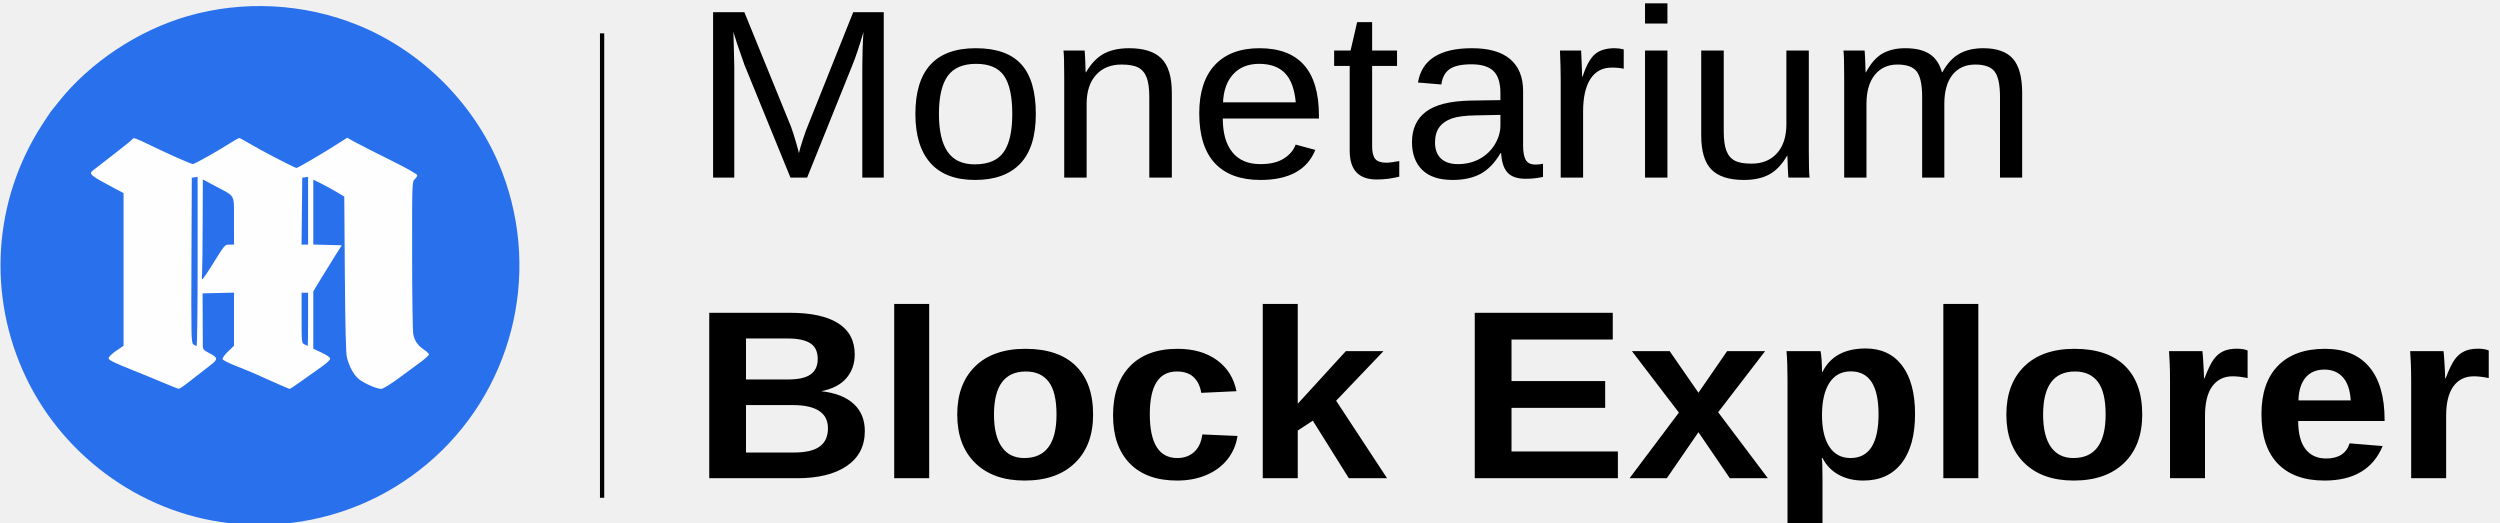
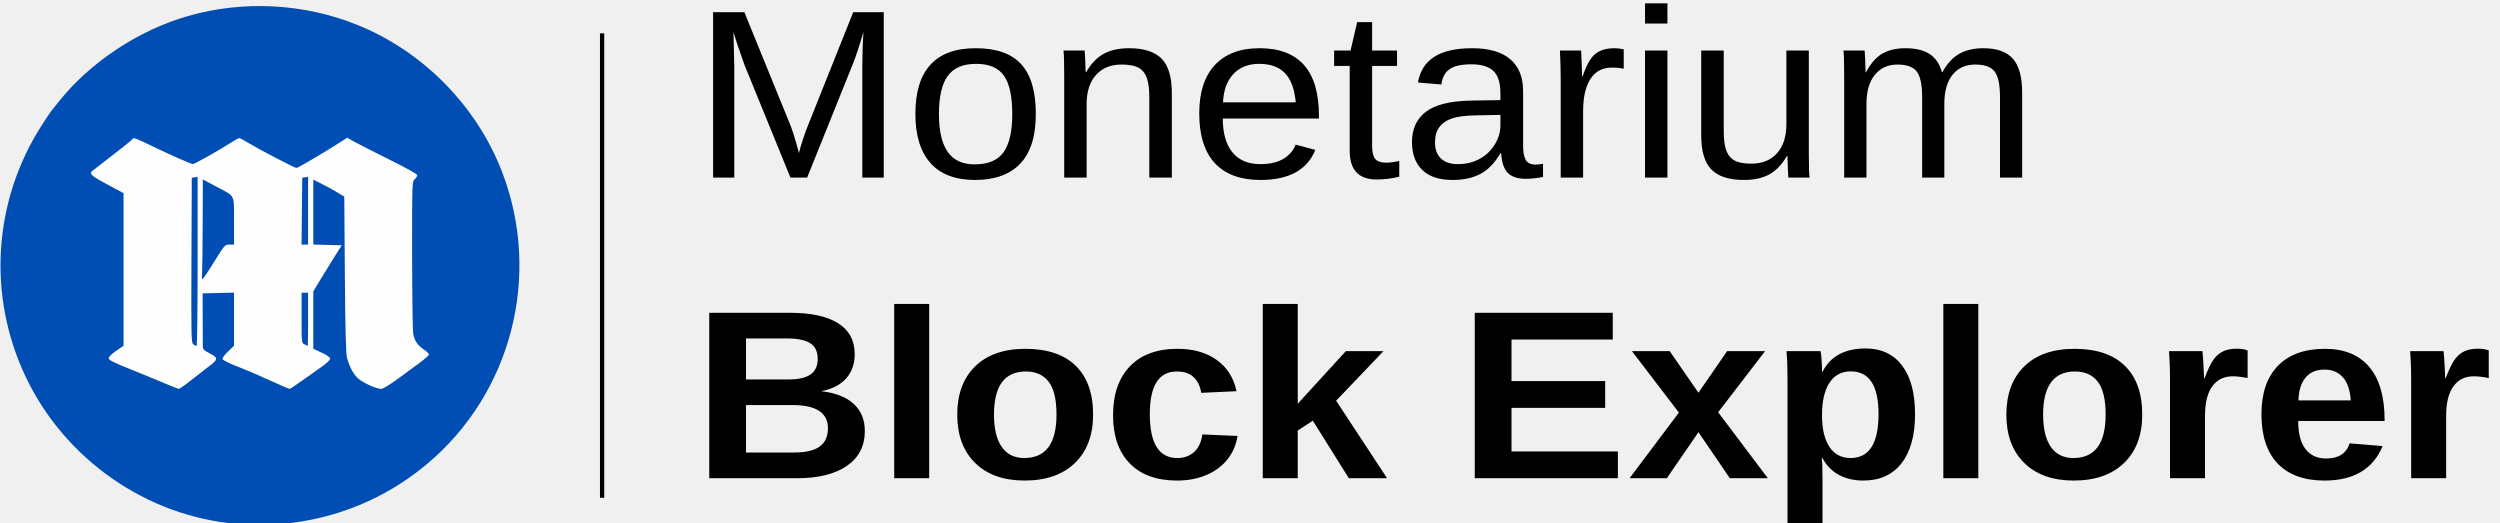
<svg xmlns="http://www.w3.org/2000/svg" width="1298.45mm" height="271.46mm" viewBox="0 0 1298.45 271.46" version="1.1" id="svg1" xml:space="preserve">
  <defs id="defs1" />
-   <g id="layer1" transform="translate(-0.03263492,-49.58888)">
-     <circle style="fill:#ffffff;fill-opacity:0.926;stroke-width:0.279" id="path2" cx="135.055" cy="187.518" r="123.766" />
-     <path style="fill:#2970ed;fill-opacity:1;stroke:none;stroke-width:2.551" d="M 123.088,321.679 C 76.374,317.835 33.84,288.275 13.465,245.491 -6.717,203.114 -3.537,153.757 21.915,114.341 c 2.112,-3.27 4.13,-6.307 4.486,-6.75 0.356,-0.442 2.218,-2.778 4.137,-5.191 16.27,-20.455 41.324,-37.065 67.078,-44.47 28.757,-8.267 60.197,-6.628 88.019,4.589 34.186,13.783 62.166,42.275 75.289,76.666 20.497,53.716 4.749,114.674 -39.115,151.408 -21.502,18.007 -47.463,28.697 -75.595,31.129 -9.097,0.786 -13.13,0.779 -23.125,-0.044 z M 99.368,247.01 c 3.141,-2.506 7.438,-5.849 9.55,-7.429 4.516,-3.379 4.484,-4.221 -0.248,-6.619 -2.72,-1.379 -3.292,-1.987 -3.302,-3.512 -0.005,-1.015 -0.033,-7.616 -0.059,-14.669 l -0.049,-12.824 8.159,-0.19 8.159,-0.19 v 13.799 13.799 l -3.142,3.011 c -1.862,1.785 -2.993,3.399 -2.776,3.964 0.201,0.524 3.361,2.124 7.023,3.555 3.662,1.431 8.176,3.285 10.032,4.12 12.052,5.422 17.381,7.741 17.786,7.741 0.255,0 3.101,-1.898 6.325,-4.218 3.224,-2.32 7.837,-5.585 10.251,-7.256 2.415,-1.671 4.403,-3.54 4.419,-4.155 0.018,-0.727 -1.504,-1.835 -4.358,-3.171 l -4.387,-2.053 v -14.899 -14.899 l 4.18,-6.904 c 2.299,-3.797 5.628,-9.182 7.397,-11.966 l 3.217,-5.062 -7.397,-0.191 -7.397,-0.191 v -16.862 -16.862 l 4.219,2.11 c 2.32,1.16 5.94,3.146 8.045,4.412 l 3.826,2.303 0.297,40.313 c 0.206,27.877 0.542,41.225 1.091,43.27 1.265,4.716 3.171,8.352 5.606,10.697 2.387,2.299 9.561,5.583 12.198,5.583 0.886,0 4.617,-2.258 8.642,-5.231 3.895,-2.877 9.122,-6.721 11.615,-8.542 2.493,-1.821 4.533,-3.668 4.533,-4.105 0,-0.437 -1.115,-1.529 -2.478,-2.427 -3.305,-2.176 -4.982,-4.584 -5.669,-8.14 -0.313,-1.618 -0.582,-20.111 -0.598,-41.096 -0.029,-37.337 -5.1e-4,-38.179 1.321,-39.31 0.742,-0.636 1.35,-1.589 1.35,-2.117 0,-0.579 -5.703,-3.785 -14.343,-8.062 -7.889,-3.905 -16.076,-8.069 -18.195,-9.253 l -3.852,-2.152 -5.26,3.353 c -7.893,5.032 -20.379,12.338 -21.085,12.338 -0.905,0 -19.613,-9.728 -24.726,-12.857 -2.397,-1.467 -4.646,-2.667 -4.999,-2.667 -0.353,0 -2.702,1.319 -5.219,2.931 -6.125,3.922 -17.988,10.568 -18.865,10.568 -0.941,0 -12.216,-4.986 -21.912,-9.69 -7.987,-3.875 -9.073,-4.247 -9.472,-3.243 -0.124,0.311 -4.629,3.957 -10.012,8.102 -5.383,4.145 -10.167,7.851 -10.631,8.235 -2.153,1.783 -1.176,2.566 11.812,9.463 l 4.218,2.24 v 39.634 39.634 l -3.881,2.651 c -2.244,1.533 -3.881,3.15 -3.881,3.836 0,0.903 2.727,2.276 11.474,5.776 6.311,2.525 14.36,5.824 17.886,7.33 3.527,1.506 6.736,2.752 7.133,2.77 0.396,0.018 3.29,-2.019 6.431,-4.524 z m 1.07,-18.561 c -1.064,-0.781 -1.135,-4.01 -0.973,-43.704 l 0.176,-42.86 1.519,-0.216 1.519,-0.216 v 43.919 c 0,24.156 -0.246,43.919 -0.546,43.919 -0.3,0 -1.063,-0.38 -1.694,-0.844 z m 57.756,0.02 c -1.497,-0.722 -1.519,-0.916 -1.519,-13.791 v -13.059 h 1.687 1.687 v 13.837 c 0,7.61 -0.076,13.816 -0.169,13.791 -0.093,-0.025 -0.852,-0.375 -1.687,-0.778 z m -53.202,-36.974 c 0.125,-2.042 0.263,-13.838 0.307,-26.215 l 0.08,-22.503 6.515,3.481 c 10.676,5.704 9.638,3.763 9.663,18.069 l 0.02,12.318 h -2.342 c -2.519,0 -2.212,-0.369 -9.722,11.693 -1.346,2.162 -2.966,4.592 -3.599,5.4 -1.118,1.426 -1.144,1.362 -0.923,-2.244 z m 51.841,-32.229 0.18,-17.38 1.519,-0.216 1.519,-0.216 v 17.596 17.596 h -1.699 -1.699 z" id="path1" />
-     <text xml:space="preserve" style="font-style:normal;font-variant:normal;font-weight:normal;font-stretch:normal;font-size:128.639px;line-height:1.25;font-family:Arial;-inkscape-font-specification:Arial;stroke-width:1.507" x="349.089" y="146.082" id="text2" transform="scale(1.02992,0.9709496)">
-       <tspan id="tspan2" style="font-style:normal;font-variant:normal;font-weight:normal;font-stretch:normal;font-size:128.639px;font-family:Arial;-inkscape-font-specification:Arial;stroke-width:1.507" x="349.089" y="146.082">Monetarium</tspan>
-       <tspan style="font-style:normal;font-variant:normal;font-weight:bold;font-stretch:normal;font-size:128.639px;font-family:Arial;-inkscape-font-specification:'Arial Bold';stroke-width:1.507" x="349.089" y="306.881" id="tspan3">Block Explorer</tspan>
-     </text>
-     <rect style="fill:#000000;fill-opacity:1;stroke-width:0.617" id="rect3" width="2.217" height="241.213" x="311.639" y="66.911" />
-   </g>
+   <circle style="fill:#ffffff;fill-opacity:0.926;stroke-width:0.279" id="path2" cx="135.022" cy="137.929" r="123.766" />
+   <path style="fill:#004eb3;fill-opacity:1;stroke:none;stroke-width:2.551" d="M 123.055,272.09 C 76.341,268.247 33.807,238.686 13.432,195.903 -6.75,153.525 -3.57,104.168 21.882,64.752 c 2.112,-3.27 4.13,-6.307 4.486,-6.75 0.356,-0.442 2.218,-2.778 4.137,-5.191 C 46.775,32.356 71.829,15.746 97.583,8.342 c 28.757,-8.267 60.197,-6.628 88.019,4.589 34.186,13.783 62.166,42.275 75.289,76.666 20.497,53.716 4.749,114.674 -39.115,151.408 -21.502,18.007 -47.463,28.697 -75.595,31.129 -9.097,0.786 -13.13,0.779 -23.125,-0.044 z M 99.335,197.421 c 3.141,-2.506 7.438,-5.849 9.55,-7.429 4.516,-3.379 4.484,-4.221 -0.248,-6.619 -2.72,-1.379 -3.292,-1.987 -3.302,-3.512 -0.005,-1.015 -0.033,-7.616 -0.059,-14.669 l -0.049,-12.824 8.159,-0.19 8.159,-0.19 v 13.799 13.799 l -3.142,3.011 c -1.862,1.785 -2.993,3.399 -2.776,3.964 0.201,0.524 3.361,2.124 7.023,3.555 3.662,1.431 8.176,3.285 10.032,4.12 12.052,5.422 17.381,7.741 17.786,7.741 0.255,0 3.101,-1.898 6.325,-4.218 3.224,-2.32 7.837,-5.585 10.251,-7.256 2.415,-1.671 4.403,-3.54 4.419,-4.155 0.018,-0.727 -1.504,-1.835 -4.358,-3.171 l -4.387,-2.053 v -14.899 -14.899 l 4.18,-6.904 c 2.299,-3.797 5.628,-9.182 7.397,-11.966 l 3.217,-5.062 -7.397,-0.191 -7.397,-0.191 V 110.151 93.289 l 4.219,2.11 c 2.32,1.16 5.94,3.146 8.045,4.412 l 3.826,2.303 0.297,40.313 c 0.206,27.877 0.542,41.225 1.091,43.27 1.265,4.716 3.171,8.352 5.606,10.697 2.387,2.299 9.561,5.583 12.198,5.583 0.886,0 4.617,-2.258 8.642,-5.231 3.895,-2.877 9.122,-6.721 11.615,-8.542 2.493,-1.821 4.533,-3.668 4.533,-4.105 0,-0.437 -1.115,-1.529 -2.478,-2.427 -3.305,-2.176 -4.982,-4.584 -5.669,-8.14 -0.313,-1.618 -0.582,-20.111 -0.598,-41.096 -0.029,-37.337 -5.1e-4,-38.179 1.321,-39.31 0.742,-0.636 1.35,-1.589 1.35,-2.117 0,-0.579 -5.703,-3.785 -14.343,-8.062 -7.889,-3.905 -16.076,-8.069 -18.195,-9.253 l -3.852,-2.152 -5.26,3.353 c -7.893,5.032 -20.379,12.338 -21.085,12.338 -0.905,0 -19.613,-9.728 -24.726,-12.857 -2.397,-1.467 -4.646,-2.667 -4.999,-2.667 -0.353,0 -2.702,1.319 -5.219,2.931 -6.125,3.922 -17.988,10.568 -18.865,10.568 -0.941,0 -12.216,-4.986 -21.912,-9.69 -7.987,-3.875 -9.073,-4.247 -9.472,-3.243 -0.124,0.311 -4.629,3.957 -10.012,8.102 -5.383,4.145 -10.167,7.851 -10.631,8.235 -2.153,1.783 -1.176,2.566 11.812,9.463 l 4.218,2.24 v 39.634 39.634 l -3.881,2.651 c -2.244,1.533 -3.881,3.15 -3.881,3.836 0,0.903 2.727,2.276 11.474,5.776 6.311,2.525 14.36,5.824 17.886,7.33 3.527,1.506 6.736,2.752 7.133,2.77 0.396,0.018 3.29,-2.019 6.431,-4.524 z m 1.07,-18.561 c -1.064,-0.781 -1.135,-4.01 -0.973,-43.704 l 0.176,-42.86 1.519,-0.216 1.519,-0.216 v 43.919 c 0,24.156 -0.246,43.919 -0.546,43.919 -0.3,0 -1.063,-0.38 -1.694,-0.844 z m 57.756,0.02 c -1.497,-0.722 -1.519,-0.916 -1.519,-13.791 v -13.059 h 1.687 1.687 v 13.837 c 0,7.61 -0.076,13.816 -0.169,13.791 -0.093,-0.025 -0.852,-0.375 -1.687,-0.778 z m -53.202,-36.974 c 0.125,-2.042 0.263,-13.838 0.307,-26.215 l 0.08,-22.503 6.515,3.481 c 10.676,5.704 9.638,3.763 9.663,18.069 l 0.02,12.318 h -2.342 c -2.519,0 -2.212,-0.369 -9.722,11.693 -1.346,2.162 -2.966,4.592 -3.599,5.4 -1.118,1.426 -1.144,1.362 -0.923,-2.244 z m 51.841,-32.229 0.18,-17.38 1.519,-0.216 1.519,-0.216 v 17.596 17.596 h -1.699 -1.699 z" id="path1" />
+   <text xml:space="preserve" style="font-style:normal;font-variant:normal;font-weight:normal;font-stretch:normal;font-size:128.639px;line-height:1.25;font-family:Arial;-inkscape-font-specification:Arial;stroke-width:1.507" x="349.058" y="95.01" id="text2" transform="scale(1.02992,0.9709496)">
+     <tspan id="tspan2" style="font-style:normal;font-variant:normal;font-weight:normal;font-stretch:normal;font-size:128.639px;font-family:Arial;-inkscape-font-specification:Arial;stroke-width:1.507" x="349.058" y="95.01">Monetarium</tspan>
+     <tspan style="font-style:normal;font-variant:normal;font-weight:bold;font-stretch:normal;font-size:128.639px;font-family:Arial;-inkscape-font-specification:'Arial Bold';stroke-width:1.507" x="349.058" y="255.808" id="tspan3">Block Explorer</tspan>
+   </text>
+   <rect style="fill:#000000;fill-opacity:1;stroke-width:0.617" id="rect3" width="2.217" height="241.213" x="311.607" y="17.322" />
</svg>
